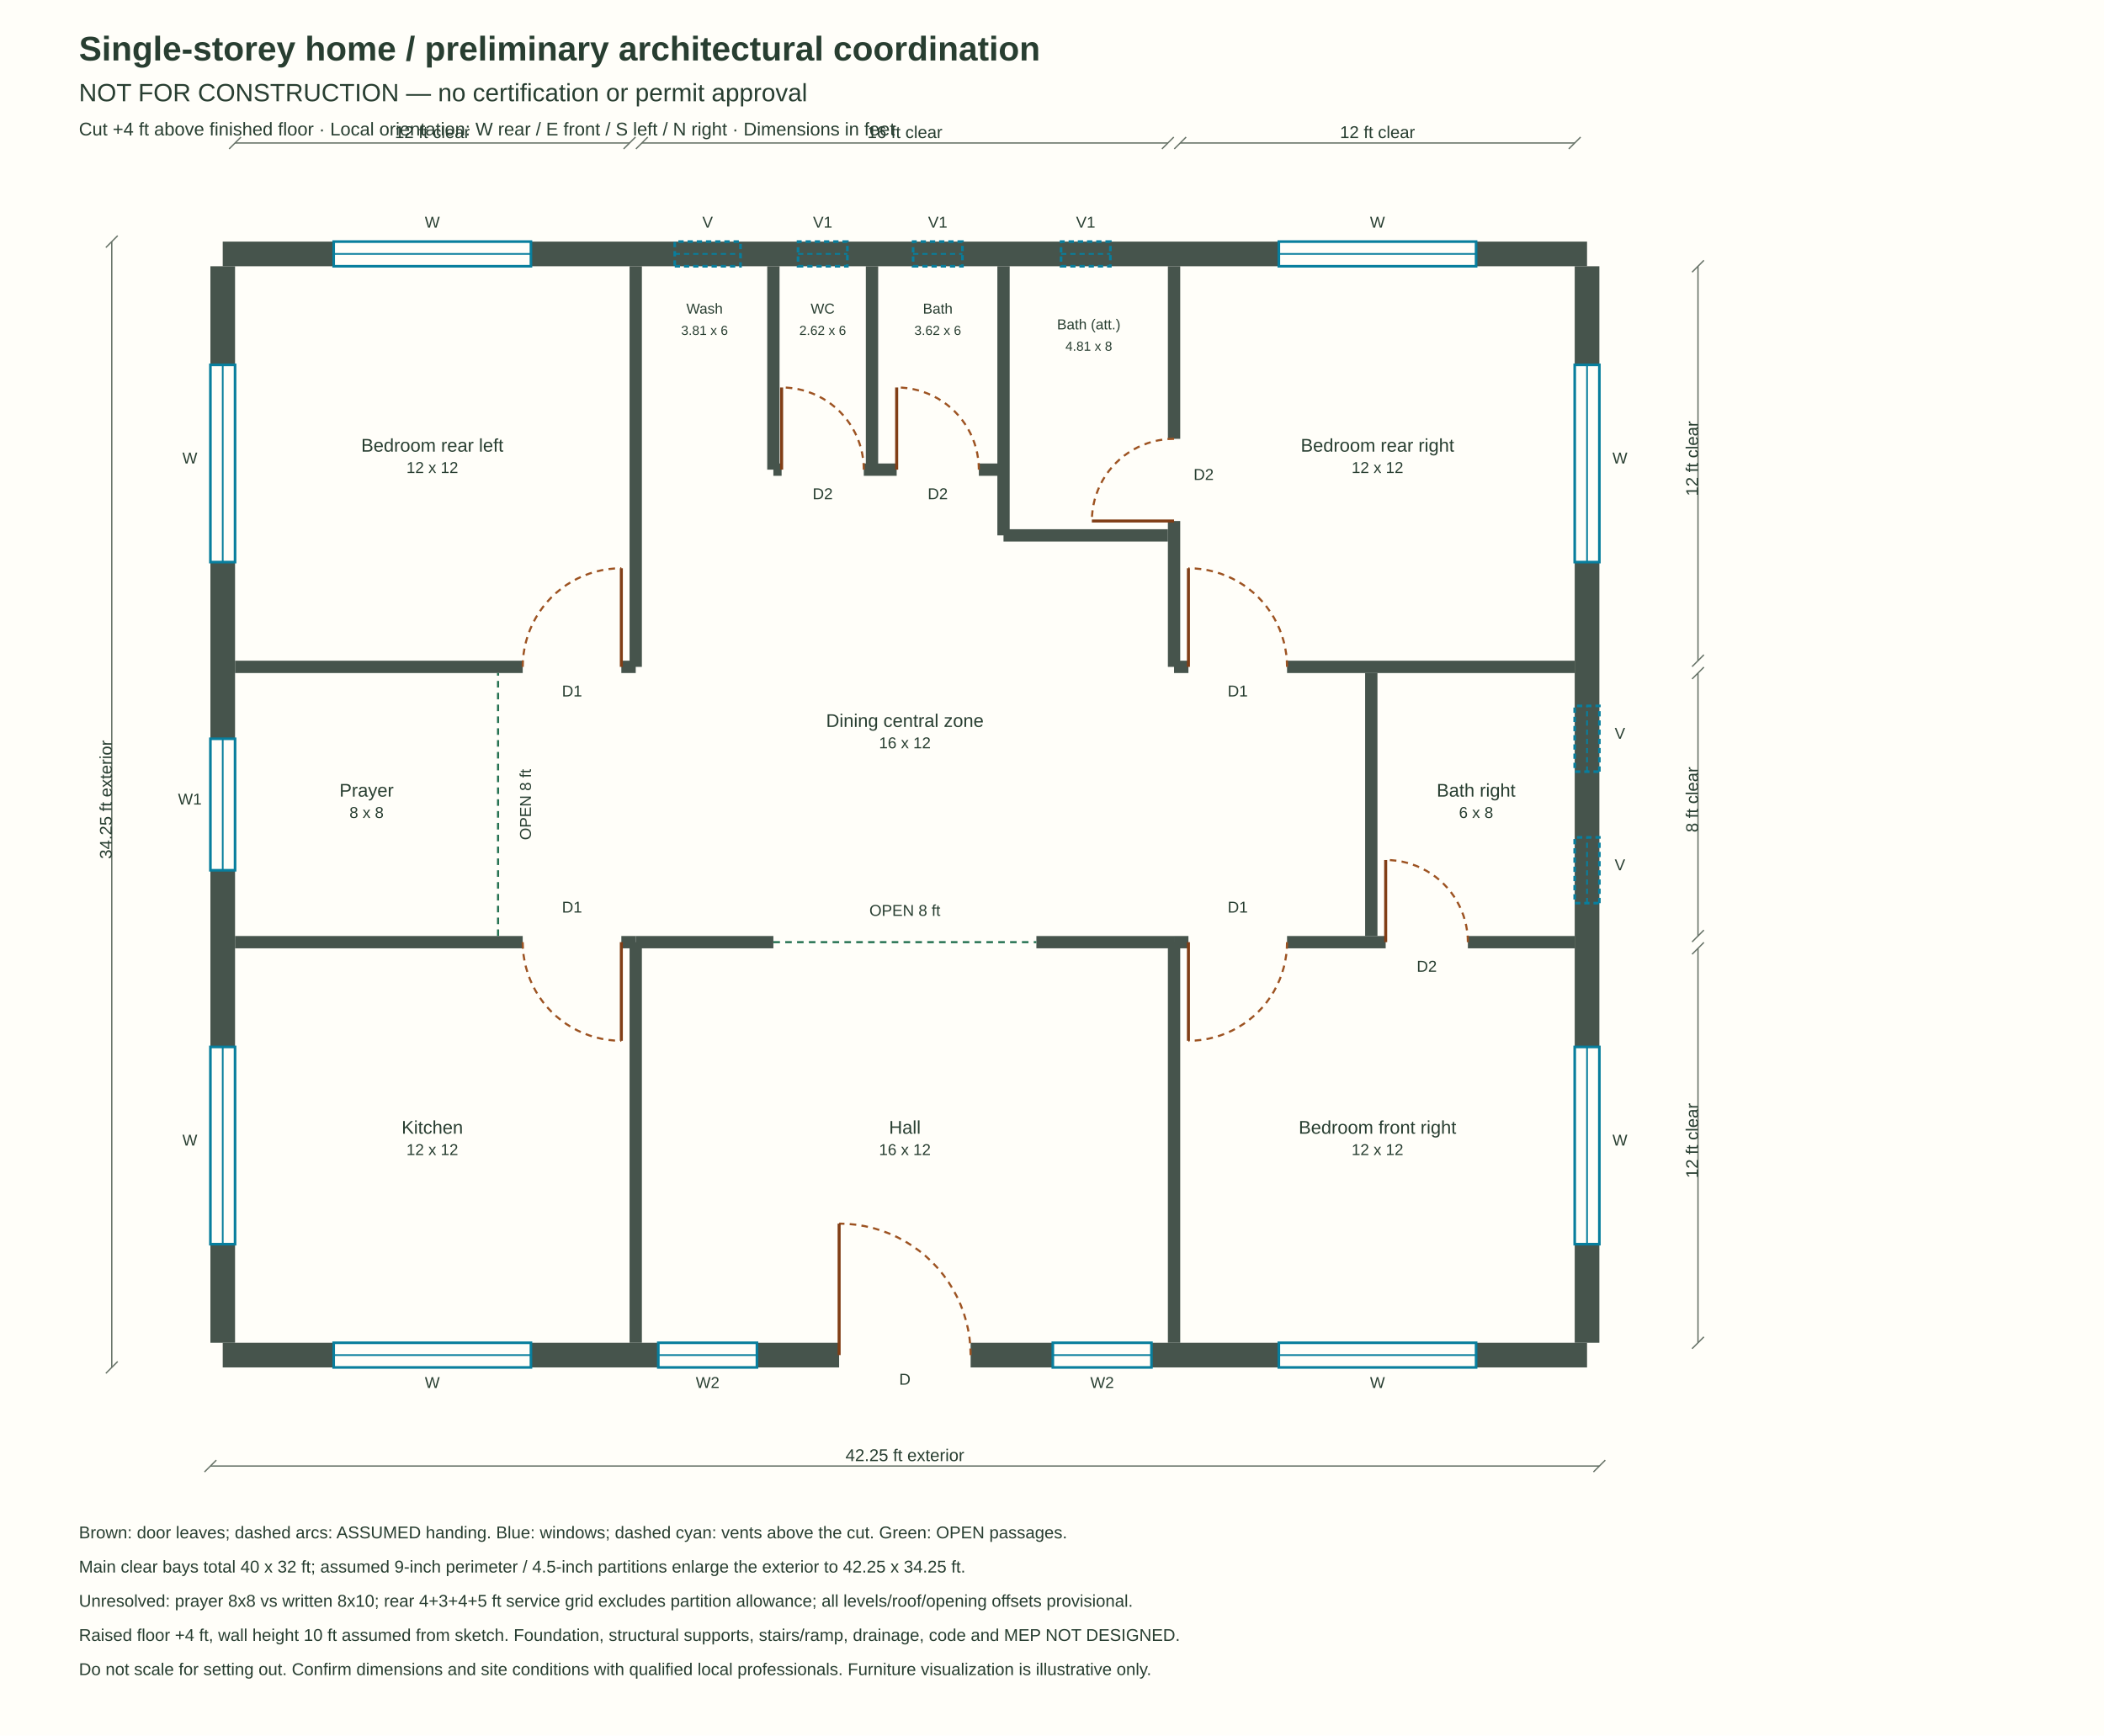
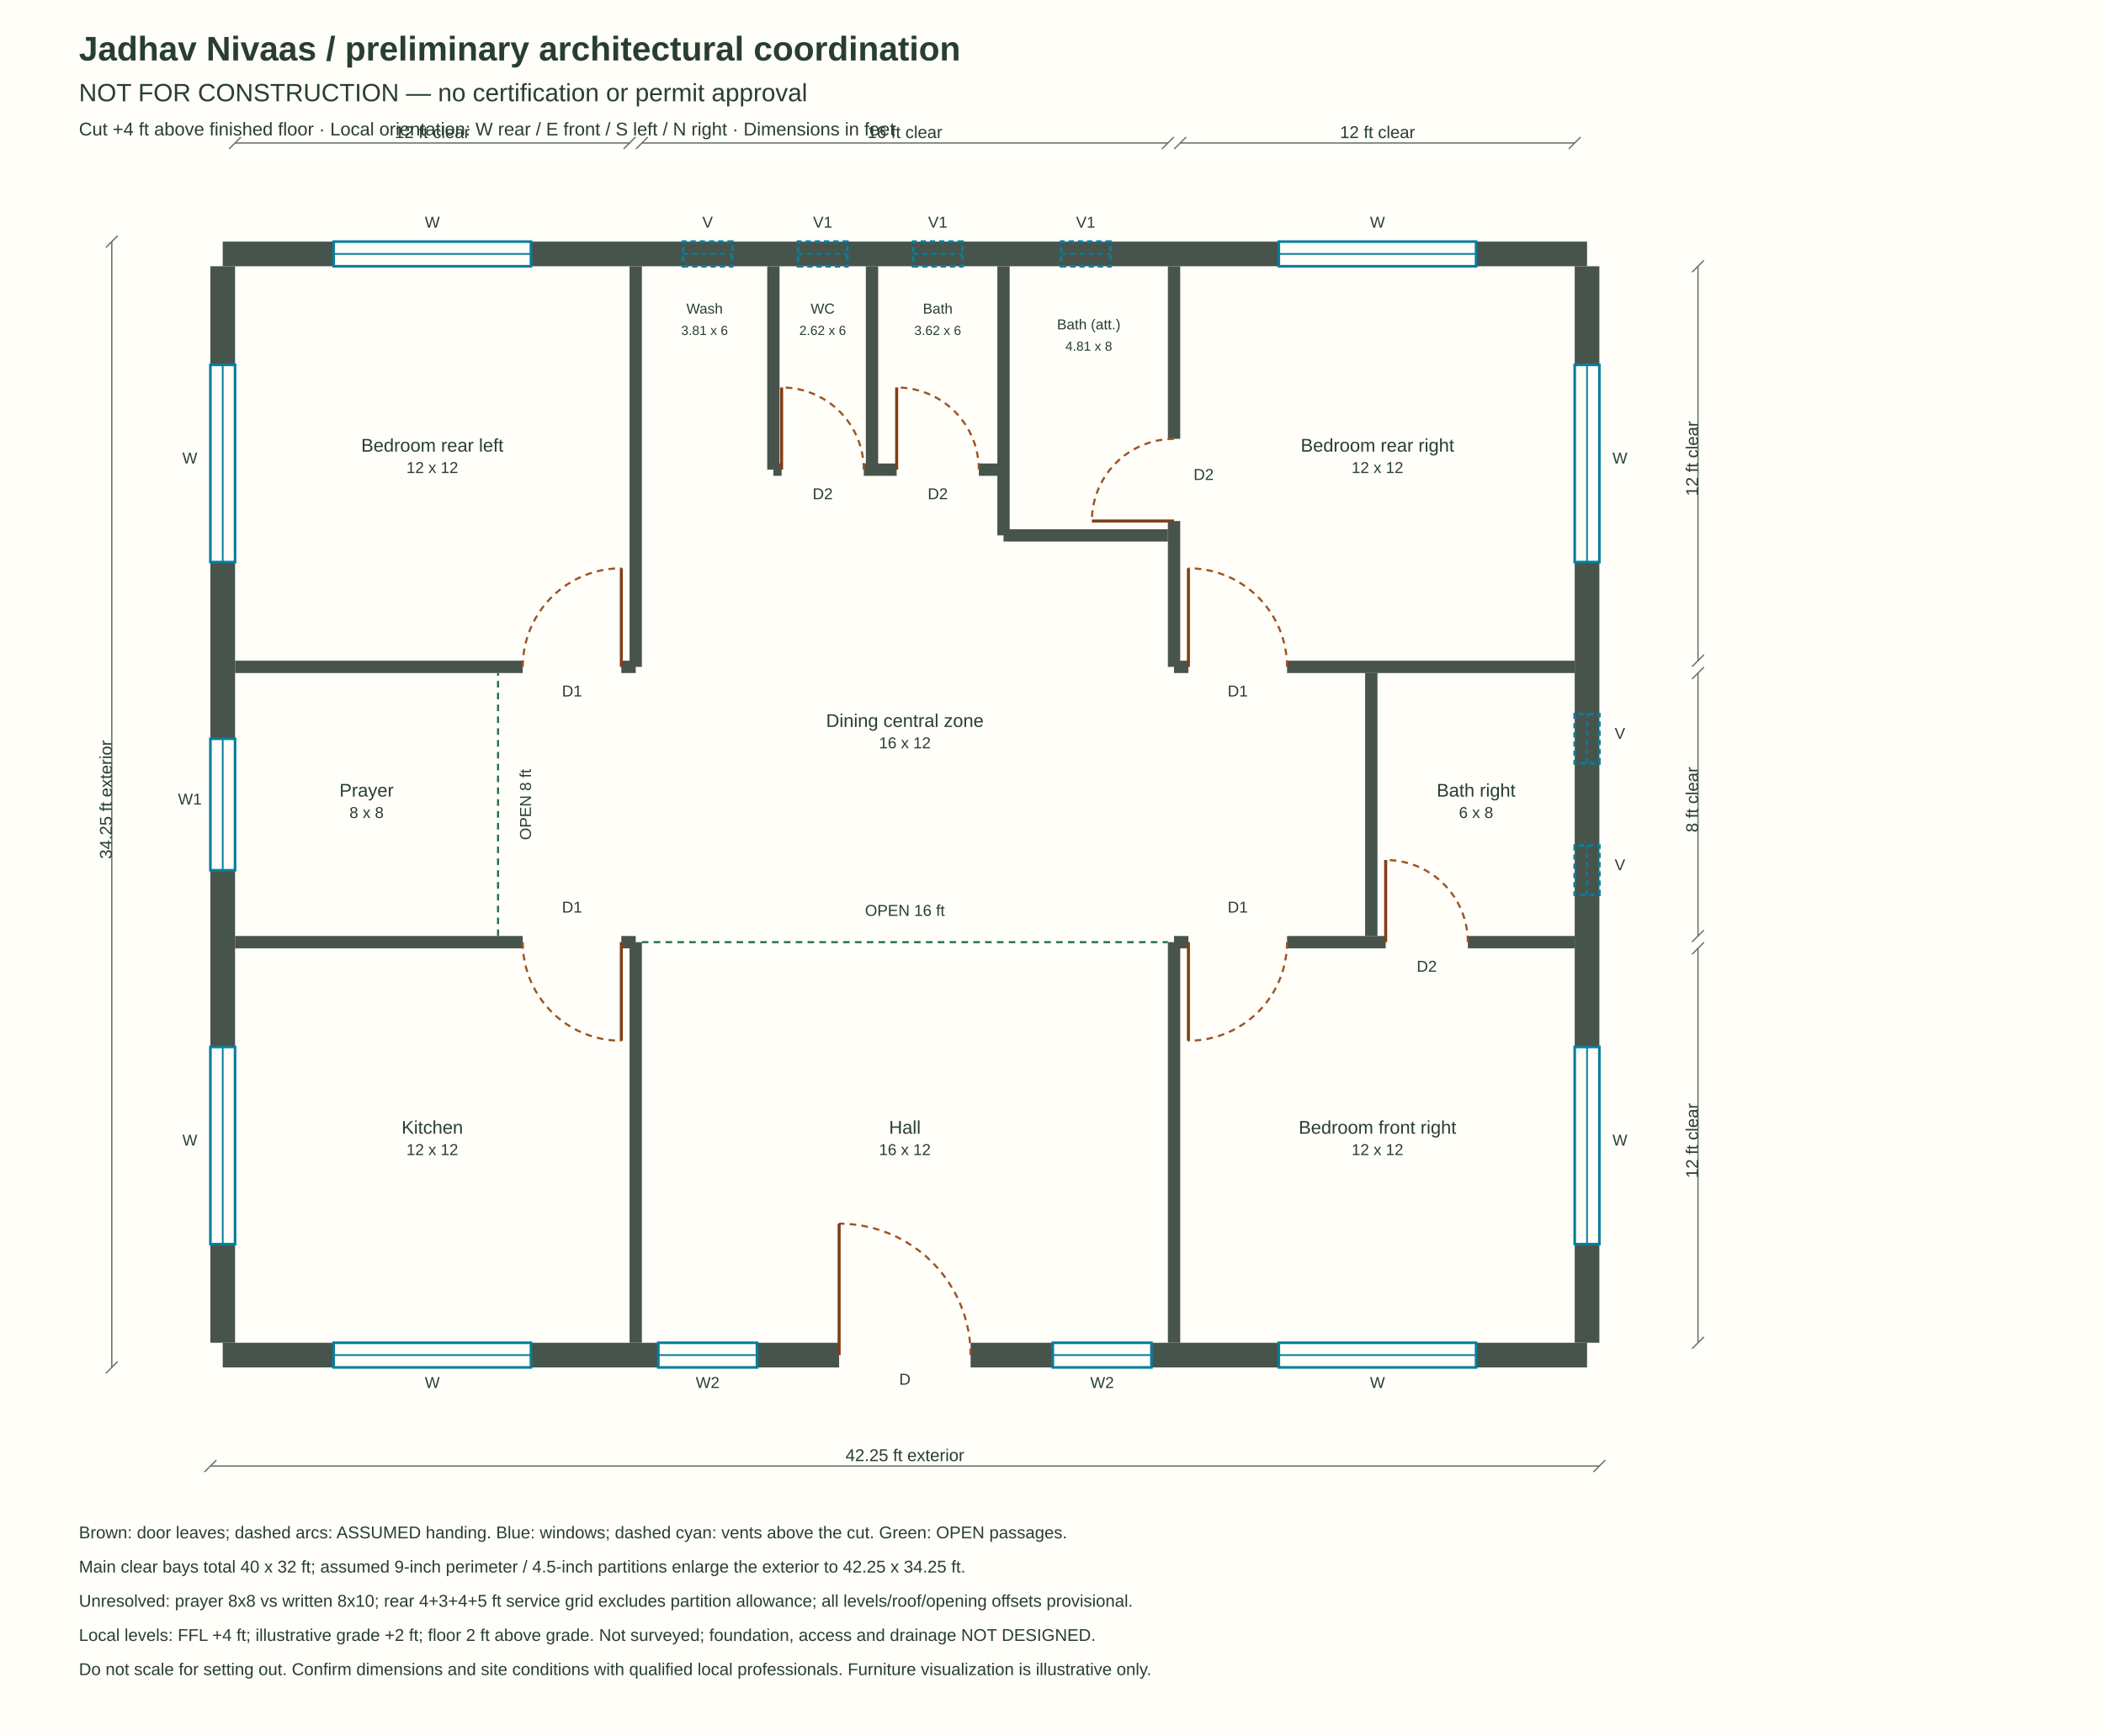
<svg xmlns="http://www.w3.org/2000/svg" width="1600" height="1320" viewBox="0 0 1600 1320">
  <rect width="1600" height="1320" fill="#fffef9" />
  <style>text{font-family:Arial,sans-serif;fill:#283e31}.small{font-size:13px}.tiny{font-size:11px}</style>
-   <text x="60" y="46" font-size="26" font-weight="bold">Single-storey home / preliminary architectural coordination</text>
+   <text x="60" y="46" font-size="26" font-weight="bold">Jadhav Nivaas / preliminary architectural coordination</text>
  <text x="60" y="77" font-size="19" fill="#984e25">NOT FOR CONSTRUCTION — no certification or permit approval</text>
  <text x="60" y="103" font-size="14">Cut +4 ft above finished floor · Local orientation: W rear / E front / S left / N right · Dimensions in feet</text>
  <path d="M638.12 1021.25 L575.63 1021.25 L575.63 1040.00 L638.12 1040.00 L638.12 1021.25 Z" fill="#46544c" fill-rule="evenodd" />
  <path d="M500.63 1021.25 L403.75 1021.25 L403.75 1040.00 L500.63 1040.00 L500.63 1021.25 Z" fill="#46544c" fill-rule="evenodd" />
  <path d="M253.75 1021.25 L169.38 1021.25 L169.38 1040.00 L253.75 1040.00 L253.75 1021.25 Z" fill="#46544c" fill-rule="evenodd" />
  <path d="M800.63 1021.25 L738.12 1021.25 L738.12 1040.00 L800.63 1040.00 L800.63 1021.25 Z" fill="#46544c" fill-rule="evenodd" />
  <path d="M972.50 1021.25 L875.63 1021.25 L875.63 1040.00 L972.50 1040.00 L972.50 1021.25 Z" fill="#46544c" fill-rule="evenodd" />
  <path d="M1206.88 1021.25 L1122.50 1021.25 L1122.50 1040.00 L1206.88 1040.00 L1206.88 1021.25 Z" fill="#46544c" fill-rule="evenodd" />
  <path d="M1206.88 183.75 L1122.50 183.75 L1122.50 202.50 L1206.88 202.50 L1206.88 183.75 Z" fill="#46544c" fill-rule="evenodd" />
  <path d="M972.50 183.75 L403.75 183.75 L403.75 202.50 L972.50 202.50 L972.50 183.75 Z" fill="#46544c" fill-rule="evenodd" />
  <path d="M253.75 183.75 L169.38 183.75 L169.38 202.50 L253.75 202.50 L253.75 183.75 Z" fill="#46544c" fill-rule="evenodd" />
  <path d="M160.00 202.50 L160.00 277.50 L178.75 277.50 L178.75 202.50 L160.00 202.50 Z" fill="#46544c" fill-rule="evenodd" />
  <path d="M160.00 427.50 L160.00 561.88 L174.06 561.88 L178.75 561.88 L178.75 427.50 L160.00 427.50 Z" fill="#46544c" fill-rule="evenodd" />
  <path d="M160.00 661.88 L160.00 796.25 L178.75 796.25 L178.75 661.88 L160.00 661.88 Z" fill="#46544c" fill-rule="evenodd" />
  <path d="M160.00 946.25 L160.00 1021.25 L178.75 1021.25 L178.75 946.25 L160.00 946.25 Z" fill="#46544c" fill-rule="evenodd" />
  <path d="M1197.50 202.50 L1197.50 277.50 L1216.25 277.50 L1216.25 202.50 L1197.50 202.50 Z" fill="#46544c" fill-rule="evenodd" />
  <path d="M1197.50 427.50 L1197.50 796.25 L1211.56 796.25 L1216.25 796.25 L1216.25 427.50 L1197.50 427.50 Z" fill="#46544c" fill-rule="evenodd" />
  <path d="M1197.50 946.25 L1197.50 1021.25 L1216.25 1021.25 L1216.25 946.25 L1197.50 946.25 Z" fill="#46544c" fill-rule="evenodd" />
  <path d="M478.75 716.56 L478.75 1021.25 L488.12 1021.25 L488.12 716.56 L478.75 716.56 Z" fill="#46544c" fill-rule="evenodd" />
  <path d="M888.13 716.56 L888.13 1021.25 L897.50 1021.25 L897.50 716.56 L888.13 716.56 Z" fill="#46544c" fill-rule="evenodd" />
  <path d="M397.50 711.88 L178.75 711.88 L178.75 721.25 L397.50 721.25 L397.50 711.88 Z" fill="#46544c" fill-rule="evenodd" />
  <path d="M483.44 711.88 L472.50 711.88 L472.50 721.25 L483.44 721.25 L483.44 711.88 Z" fill="#46544c" fill-rule="evenodd" />
  <path d="M903.75 711.88 L892.81 711.88 L892.81 721.25 L903.75 721.25 L903.75 711.88 Z" fill="#46544c" fill-rule="evenodd" />
  <path d="M1053.75 711.88 L978.75 711.88 L978.75 721.25 L1053.75 721.25 L1053.75 711.88 Z" fill="#46544c" fill-rule="evenodd" />
  <path d="M1197.50 711.88 L1116.25 711.88 L1116.25 721.25 L1197.50 721.25 L1197.50 711.88 Z" fill="#46544c" fill-rule="evenodd" />
-   <path d="M588.12 711.88 L483.44 711.88 L483.44 721.25 L588.12 721.25 L588.12 711.88 Z" fill="#46544c" fill-rule="evenodd" />
-   <path d="M892.81 711.88 L788.13 711.88 L788.12 721.25 L892.81 721.25 L892.81 711.88 Z" fill="#46544c" fill-rule="evenodd" />
  <path d="M397.50 502.50 L178.75 502.50 L178.75 511.88 L397.50 511.88 L397.50 502.50 Z" fill="#46544c" fill-rule="evenodd" />
  <path d="M483.44 502.50 L472.50 502.50 L472.50 511.88 L483.44 511.88 L483.44 502.50 Z" fill="#46544c" fill-rule="evenodd" />
  <path d="M903.75 502.50 L892.81 502.50 L892.81 511.88 L903.75 511.88 L903.75 502.50 Z" fill="#46544c" fill-rule="evenodd" />
  <path d="M1197.50 502.50 L978.75 502.50 L978.75 511.88 L1197.50 511.88 L1197.50 502.50 Z" fill="#46544c" fill-rule="evenodd" />
  <path d="M478.75 202.50 L478.75 507.19 L488.12 507.19 L488.12 202.50 L478.75 202.50 Z" fill="#46544c" fill-rule="evenodd" />
  <path d="M888.13 396.25 L888.13 507.19 L897.50 507.19 L897.50 396.25 L888.13 396.25 Z" fill="#46544c" fill-rule="evenodd" />
  <path d="M888.13 202.50 L888.13 333.75 L897.50 333.75 L897.50 202.50 L888.13 202.50 Z" fill="#46544c" fill-rule="evenodd" />
  <path d="M1038.12 511.87 L1038.12 711.88 L1047.50 711.88 L1047.50 511.88 L1038.12 511.88 Z" fill="#46544c" fill-rule="evenodd" />
  <path d="M583.44 202.50 L583.44 357.19 L592.81 357.19 L592.81 202.50 L583.44 202.50 Z" fill="#46544c" fill-rule="evenodd" />
  <path d="M658.44 202.50 L658.44 357.19 L667.81 357.19 L667.81 202.50 L658.44 202.50 Z" fill="#46544c" fill-rule="evenodd" />
  <path d="M758.44 202.50 L758.44 407.19 L767.81 407.19 L767.81 202.50 L758.44 202.50 Z" fill="#46544c" fill-rule="evenodd" />
  <path d="M594.38 352.50 L588.12 352.50 L588.12 361.88 L594.38 361.88 L594.38 352.50 Z" fill="#46544c" fill-rule="evenodd" />
  <path d="M681.88 352.50 L656.88 352.50 L656.88 361.88 L681.88 361.88 L681.88 352.50 Z" fill="#46544c" fill-rule="evenodd" />
  <path d="M763.12 352.50 L744.38 352.50 L744.38 361.88 L763.12 361.88 L763.12 352.50 Z" fill="#46544c" fill-rule="evenodd" />
  <path d="M888.13 402.50 L763.12 402.50 L763.12 409.53 L763.12 411.88 L888.13 411.88 L888.13 402.50 Z" fill="#46544c" fill-rule="evenodd" />
  <polygon points="500.62,1040.00 575.62,1040.00 575.62,1021.25 500.62,1021.25" fill="none" stroke="#087e9d" stroke-width="2" />
  <polyline points="500.62,1030.62 575.62,1030.62" fill="none" stroke="#087e9d" stroke-width="1.3" />
  <text x="538.12" y="1055.62" font-size="12" text-anchor="middle" fill="#087e9d">W2</text>
  <polygon points="800.62,1040.00 875.62,1040.00 875.62,1021.25 800.62,1021.25" fill="none" stroke="#087e9d" stroke-width="2" />
  <polyline points="800.62,1030.62 875.62,1030.62" fill="none" stroke="#087e9d" stroke-width="1.3" />
  <text x="838.12" y="1055.62" font-size="12" text-anchor="middle" fill="#087e9d">W2</text>
  <polygon points="253.75,1040.00 403.75,1040.00 403.75,1021.25 253.75,1021.25" fill="none" stroke="#087e9d" stroke-width="2" />
  <polyline points="253.75,1030.62 403.75,1030.62" fill="none" stroke="#087e9d" stroke-width="1.3" />
  <text x="328.75" y="1055.62" font-size="12" text-anchor="middle" fill="#087e9d">W</text>
  <polygon points="253.75,202.50 403.75,202.50 403.75,183.75 253.75,183.75" fill="none" stroke="#087e9d" stroke-width="2" />
  <polyline points="253.75,193.12 403.75,193.12" fill="none" stroke="#087e9d" stroke-width="1.3" />
  <text x="328.75" y="173.13" font-size="12" text-anchor="middle" fill="#087e9d">W</text>
  <polygon points="972.50,1040.00 1122.50,1040.00 1122.50,1021.25 972.50,1021.25" fill="none" stroke="#087e9d" stroke-width="2" />
  <polyline points="972.50,1030.62 1122.50,1030.62" fill="none" stroke="#087e9d" stroke-width="1.3" />
  <text x="1047.50" y="1055.62" font-size="12" text-anchor="middle" fill="#087e9d">W</text>
  <polygon points="972.50,202.50 1122.50,202.50 1122.50,183.75 972.50,183.75" fill="none" stroke="#087e9d" stroke-width="2" />
  <polyline points="972.50,193.12 1122.50,193.12" fill="none" stroke="#087e9d" stroke-width="1.3" />
  <text x="1047.50" y="173.13" font-size="12" text-anchor="middle" fill="#087e9d">W</text>
  <polygon points="178.75,946.25 178.75,796.25 160.00,796.25 160.00,946.25" fill="none" stroke="#087e9d" stroke-width="2" />
  <polyline points="169.38,946.25 169.38,796.25" fill="none" stroke="#087e9d" stroke-width="1.3" />
  <text x="144.38" y="871.25" font-size="12" text-anchor="middle" fill="#087e9d">W</text>
  <polygon points="178.75,427.50 178.75,277.50 160.00,277.50 160.00,427.50" fill="none" stroke="#087e9d" stroke-width="2" />
  <polyline points="169.38,427.50 169.38,277.50" fill="none" stroke="#087e9d" stroke-width="1.3" />
  <text x="144.38" y="352.50" font-size="12" text-anchor="middle" fill="#087e9d">W</text>
  <polygon points="1216.25,946.25 1216.25,796.25 1197.50,796.25 1197.50,946.25" fill="none" stroke="#087e9d" stroke-width="2" />
  <polyline points="1206.88,946.25 1206.88,796.25" fill="none" stroke="#087e9d" stroke-width="1.3" />
  <text x="1231.88" y="871.25" font-size="12" text-anchor="middle" fill="#087e9d">W</text>
  <polygon points="1216.25,427.50 1216.25,277.50 1197.50,277.50 1197.50,427.50" fill="none" stroke="#087e9d" stroke-width="2" />
  <polyline points="1206.88,427.50 1206.88,277.50" fill="none" stroke="#087e9d" stroke-width="1.3" />
  <text x="1231.88" y="352.50" font-size="12" text-anchor="middle" fill="#087e9d">W</text>
  <polygon points="178.75,661.88 178.75,561.88 160.00,561.88 160.00,661.88" fill="none" stroke="#087e9d" stroke-width="2" />
  <polyline points="169.38,661.88 169.38,561.88" fill="none" stroke="#087e9d" stroke-width="1.3" />
  <text x="144.38" y="611.88" font-size="12" text-anchor="middle" fill="#087e9d">W1</text>
-   <polygon points="513.12,202.50 563.12,202.50 563.12,183.75 513.12,183.75" fill="none" stroke="#087e9d" stroke-width="2" stroke-dasharray="4 3" />
-   <polyline points="513.12,193.12 563.12,193.12" fill="none" stroke="#087e9d" stroke-width="1.3" stroke-dasharray="4 3" />
+   <polygon points="519.38,202.50 556.88,202.50 556.88,183.75 519.38,183.75" fill="none" stroke="#087e9d" stroke-width="2" stroke-dasharray="4 3" />
+   <polyline points="519.38,193.12 556.88,193.12" fill="none" stroke="#087e9d" stroke-width="1.3" stroke-dasharray="4 3" />
  <text x="538.12" y="173.13" font-size="12" text-anchor="middle" fill="#087e9d">V</text>
  <polygon points="606.88,202.50 644.38,202.50 644.38,183.75 606.88,183.75" fill="none" stroke="#087e9d" stroke-width="2" stroke-dasharray="4 3" />
  <polyline points="606.88,193.12 644.38,193.12" fill="none" stroke="#087e9d" stroke-width="1.3" stroke-dasharray="4 3" />
  <text x="625.62" y="173.13" font-size="12" text-anchor="middle" fill="#087e9d">V1</text>
  <polygon points="694.38,202.50 731.88,202.50 731.88,183.75 694.38,183.75" fill="none" stroke="#087e9d" stroke-width="2" stroke-dasharray="4 3" />
  <polyline points="694.38,193.12 731.88,193.12" fill="none" stroke="#087e9d" stroke-width="1.3" stroke-dasharray="4 3" />
  <text x="713.12" y="173.13" font-size="12" text-anchor="middle" fill="#087e9d">V1</text>
  <polygon points="806.88,202.50 844.38,202.50 844.38,183.75 806.88,183.75" fill="none" stroke="#087e9d" stroke-width="2" stroke-dasharray="4 3" />
  <polyline points="806.88,193.12 844.38,193.12" fill="none" stroke="#087e9d" stroke-width="1.3" stroke-dasharray="4 3" />
  <text x="825.62" y="173.13" font-size="12" text-anchor="middle" fill="#087e9d">V1</text>
-   <polygon points="1216.25,686.88 1216.25,636.88 1197.50,636.88 1197.50,686.88" fill="none" stroke="#087e9d" stroke-width="2" stroke-dasharray="4 3" />
-   <polyline points="1206.88,686.88 1206.88,636.88" fill="none" stroke="#087e9d" stroke-width="1.3" stroke-dasharray="4 3" />
+   <polygon points="1216.25,680.62 1216.25,643.12 1197.50,643.12 1197.50,680.62" fill="none" stroke="#087e9d" stroke-width="2" stroke-dasharray="4 3" />
+   <polyline points="1206.88,680.62 1206.88,643.12" fill="none" stroke="#087e9d" stroke-width="1.3" stroke-dasharray="4 3" />
  <text x="1231.88" y="661.88" font-size="12" text-anchor="middle" fill="#087e9d">V</text>
-   <polygon points="1216.25,586.88 1216.25,536.88 1197.50,536.88 1197.50,586.88" fill="none" stroke="#087e9d" stroke-width="2" stroke-dasharray="4 3" />
-   <polyline points="1206.88,586.88 1206.88,536.88" fill="none" stroke="#087e9d" stroke-width="1.3" stroke-dasharray="4 3" />
+   <polygon points="1216.25,580.62 1216.25,543.12 1197.50,543.12 1197.50,580.62" fill="none" stroke="#087e9d" stroke-width="2" stroke-dasharray="4 3" />
+   <polyline points="1206.88,580.62 1206.88,543.12" fill="none" stroke="#087e9d" stroke-width="1.3" stroke-dasharray="4 3" />
  <text x="1231.88" y="561.88" font-size="12" text-anchor="middle" fill="#087e9d">V</text>
  <polyline points="738.12,1030.62 737.91,1024.08 737.27,1017.57 736.20,1011.12 734.72,1004.74 732.82,998.48 730.51,992.36 727.81,986.40 724.73,980.62 721.27,975.07 717.46,969.75 713.31,964.69 708.84,959.91 704.06,955.44 699.00,951.29 693.68,947.48 688.12,944.02 682.35,940.94 676.39,938.24 670.27,935.93 664.01,934.03 657.63,932.55 651.18,931.48 644.67,930.84 638.12,930.62" fill="none" stroke="#9d5322" stroke-width="1.6" stroke-dasharray="5 4" />
  <polyline points="638.12,1030.62 638.12,930.62" fill="none" stroke="#813e16" stroke-width="2.3" />
  <text x="688.12" y="1053.12" font-size="12" text-anchor="middle" fill="#813e16">D</text>
  <polyline points="397.50,716.56 397.66,721.47 398.14,726.35 398.94,731.19 400.06,735.97 401.48,740.67 403.21,745.26 405.23,749.73 407.55,754.06 410.14,758.23 413.00,762.22 416.11,766.01 419.47,769.60 423.05,772.95 426.84,776.06 430.83,778.92 435.00,781.51 439.33,783.83 443.80,785.85 448.39,787.58 453.09,789.01 457.87,790.12 462.71,790.92 467.59,791.40 472.50,791.56" fill="none" stroke="#9d5322" stroke-width="1.6" stroke-dasharray="5 4" />
  <polyline points="472.50,716.56 472.50,791.56" fill="none" stroke="#813e16" stroke-width="2.3" />
  <text x="435.00" y="694.06" font-size="12" text-anchor="middle" fill="#813e16">D1</text>
  <polyline points="978.75,716.56 978.59,721.47 978.11,726.35 977.31,731.19 976.19,735.97 974.77,740.67 973.04,745.26 971.02,749.73 968.70,754.06 966.11,758.23 963.25,762.22 960.14,766.01 956.78,769.60 953.20,772.95 949.41,776.06 945.42,778.92 941.25,781.51 936.92,783.83 932.45,785.85 927.86,787.58 923.16,789.01 918.38,790.12 913.54,790.92 908.66,791.40 903.75,791.56" fill="none" stroke="#9d5322" stroke-width="1.6" stroke-dasharray="5 4" />
  <polyline points="903.75,716.56 903.75,791.56" fill="none" stroke="#813e16" stroke-width="2.3" />
  <text x="941.25" y="694.06" font-size="12" text-anchor="middle" fill="#813e16">D1</text>
  <polyline points="397.50,507.19 397.66,502.28 398.14,497.40 398.94,492.56 400.06,487.78 401.48,483.08 403.21,478.49 405.23,474.02 407.55,469.69 410.14,465.52 413.00,461.53 416.11,457.74 419.47,454.15 423.05,450.80 426.84,447.69 430.83,444.83 435.00,442.24 439.33,439.92 443.80,437.90 448.39,436.17 453.09,434.74 457.87,433.63 462.71,432.83 467.59,432.35 472.50,432.19" fill="none" stroke="#9d5322" stroke-width="1.6" stroke-dasharray="5 4" />
  <polyline points="472.50,507.19 472.50,432.19" fill="none" stroke="#813e16" stroke-width="2.3" />
  <text x="435.00" y="529.69" font-size="12" text-anchor="middle" fill="#813e16">D1</text>
  <polyline points="978.75,507.19 978.59,502.28 978.11,497.40 977.31,492.56 976.19,487.78 974.77,483.08 973.04,478.49 971.02,474.02 968.70,469.69 966.11,465.52 963.25,461.53 960.14,457.74 956.78,454.15 953.20,450.80 949.41,447.69 945.42,444.83 941.25,442.24 936.92,439.92 932.45,437.90 927.86,436.17 923.16,434.74 918.38,433.63 913.54,432.83 908.66,432.35 903.75,432.19" fill="none" stroke="#9d5322" stroke-width="1.6" stroke-dasharray="5 4" />
  <polyline points="903.75,507.19 903.75,432.19" fill="none" stroke="#813e16" stroke-width="2.3" />
  <text x="941.25" y="529.69" font-size="12" text-anchor="middle" fill="#813e16">D1</text>
  <polyline points="1116.25,716.56 1116.12,712.47 1115.72,708.40 1115.05,704.37 1114.12,700.39 1112.93,696.47 1111.49,692.64 1109.80,688.92 1107.88,685.31 1105.72,681.84 1103.33,678.51 1100.74,675.35 1097.94,672.37 1094.96,669.57 1091.80,666.98 1088.47,664.60 1085.00,662.44 1081.39,660.51 1077.67,658.82 1073.84,657.38 1069.93,656.19 1065.94,655.26 1061.91,654.60 1057.84,654.20 1053.75,654.06" fill="none" stroke="#9d5322" stroke-width="1.6" stroke-dasharray="5 4" />
  <polyline points="1053.75,716.56 1053.75,654.06" fill="none" stroke="#813e16" stroke-width="2.3" />
  <text x="1085.00" y="739.06" font-size="12" text-anchor="middle" fill="#813e16">D2</text>
  <polyline points="656.88,357.19 656.74,353.10 656.34,349.03 655.67,344.99 654.75,341.01 653.56,337.10 652.12,333.27 650.43,329.54 648.50,325.94 646.34,322.46 643.96,319.14 641.36,315.98 638.57,312.99 635.58,310.20 632.42,307.60 629.10,305.22 625.62,303.06 622.02,301.13 618.29,299.45 614.46,298.00 610.55,296.82 606.57,295.89 602.53,295.22 598.46,294.82 594.38,294.69" fill="none" stroke="#9d5322" stroke-width="1.6" stroke-dasharray="5 4" />
  <polyline points="594.38,357.19 594.38,294.69" fill="none" stroke="#813e16" stroke-width="2.3" />
  <text x="625.62" y="379.69" font-size="12" text-anchor="middle" fill="#813e16">D2</text>
  <polyline points="744.38,357.19 744.24,353.10 743.84,349.03 743.17,344.99 742.25,341.01 741.06,337.10 739.62,333.27 737.93,329.54 736.00,325.94 733.84,322.46 731.46,319.14 728.86,315.98 726.07,312.99 723.08,310.20 719.92,307.60 716.60,305.22 713.12,303.06 709.52,301.13 705.79,299.45 701.96,298.00 698.05,296.82 694.07,295.89 690.03,295.22 685.96,294.82 681.88,294.69" fill="none" stroke="#9d5322" stroke-width="1.6" stroke-dasharray="5 4" />
  <polyline points="681.88,357.19 681.88,294.69" fill="none" stroke="#813e16" stroke-width="2.3" />
  <text x="713.12" y="379.69" font-size="12" text-anchor="middle" fill="#813e16">D2</text>
  <polyline points="892.81,333.75 888.72,333.88 884.65,334.28 880.62,334.95 876.64,335.88 872.72,337.07 868.89,338.51 865.17,340.20 861.56,342.12 858.09,344.28 854.76,346.67 851.60,349.26 848.62,352.06 845.82,355.04 843.23,358.20 840.85,361.53 838.69,365.00 836.76,368.61 835.07,372.33 833.63,376.16 832.44,380.07 831.51,384.06 830.85,388.09 830.45,392.16 830.31,396.25" fill="none" stroke="#9d5322" stroke-width="1.6" stroke-dasharray="5 4" />
  <polyline points="892.81,396.25 830.31,396.25" fill="none" stroke="#813e16" stroke-width="2.3" />
  <text x="915.31" y="365.00" font-size="12" text-anchor="middle" fill="#813e16">D2</text>
-   <polyline points="588.12,716.56 788.12,716.56" fill="none" stroke="#267252" stroke-width="1.6" stroke-dasharray="5 4" />
-   <text x="688.12" y="696.56" font-size="12" text-anchor="middle" fill="#267252">OPEN 8 ft</text>
+   <polyline points="488.12,716.56 888.12,716.56" fill="none" stroke="#267252" stroke-width="1.6" stroke-dasharray="5 4" />
+   <text x="688.12" y="696.56" font-size="12" text-anchor="middle" fill="#267252">OPEN 16 ft</text>
  <polyline points="378.75,711.88 378.75,511.88" fill="none" stroke="#267252" stroke-width="1.6" stroke-dasharray="5 4" />
  <text x="403.75" y="611.88" font-size="12" text-anchor="middle" fill="#267252" transform="rotate(-90 403.75 611.88)">OPEN 8 ft</text>
  <text x="328.75" y="862.25" font-size="14" text-anchor="middle" fill="#283e31">Kitchen</text>
  <text x="328.75" y="878.50" font-size="12" text-anchor="middle" fill="#283e31">12 x 12</text>
  <text x="688.12" y="862.25" font-size="14" text-anchor="middle" fill="#283e31">Hall</text>
  <text x="688.12" y="878.50" font-size="12" text-anchor="middle" fill="#283e31">16 x 12</text>
  <text x="1047.50" y="862.25" font-size="14" text-anchor="middle" fill="#283e31">Bedroom front right</text>
  <text x="1047.50" y="878.50" font-size="12" text-anchor="middle" fill="#283e31">12 x 12</text>
  <text x="278.75" y="605.88" font-size="14" text-anchor="middle" fill="#283e31">Prayer</text>
  <text x="278.75" y="622.12" font-size="12" text-anchor="middle" fill="#283e31">8 x 8</text>
  <text x="1122.50" y="605.88" font-size="14" text-anchor="middle" fill="#283e31">Bath right</text>
  <text x="1122.50" y="622.12" font-size="12" text-anchor="middle" fill="#283e31">6 x 8</text>
  <text x="328.75" y="343.50" font-size="14" text-anchor="middle" fill="#283e31">Bedroom rear left</text>
  <text x="328.75" y="359.75" font-size="12" text-anchor="middle" fill="#283e31">12 x 12</text>
  <text x="1047.50" y="343.50" font-size="14" text-anchor="middle" fill="#283e31">Bedroom rear right</text>
  <text x="1047.50" y="359.75" font-size="12" text-anchor="middle" fill="#283e31">12 x 12</text>
  <text x="688.12" y="552.88" font-size="14" text-anchor="middle" fill="#283e31">Dining central zone</text>
  <text x="688.12" y="569.12" font-size="12" text-anchor="middle" fill="#283e31">16 x 12</text>
  <text x="535.78" y="238.50" font-size="11" text-anchor="middle" fill="#283e31">Wash</text>
  <text x="535.78" y="254.75" font-size="10" text-anchor="middle" fill="#283e31">3.81 x 6</text>
  <text x="625.62" y="238.50" font-size="11" text-anchor="middle" fill="#283e31">WC</text>
  <text x="625.62" y="254.75" font-size="10" text-anchor="middle" fill="#283e31">2.62 x 6</text>
  <text x="713.12" y="238.50" font-size="11" text-anchor="middle" fill="#283e31">Bath</text>
  <text x="713.12" y="254.75" font-size="10" text-anchor="middle" fill="#283e31">3.62 x 6</text>
  <text x="827.97" y="250.50" font-size="11" text-anchor="middle" fill="#283e31">Bath (att.)</text>
  <text x="827.97" y="266.75" font-size="10" text-anchor="middle" fill="#283e31">4.81 x 8</text>
  <polyline points="160.00,1115.00 1216.25,1115.00" fill="none" stroke="#657166" stroke-width="1" />
  <polyline points="155.50,1119.50 164.50,1110.50" fill="none" stroke="#657166" stroke-width="1" />
  <polyline points="1211.75,1119.50 1220.75,1110.50" fill="none" stroke="#657166" stroke-width="1" />
  <text x="688.12" y="1111.25" font-size="13" text-anchor="middle" fill="#344b3b">42.25 ft exterior</text>
  <polyline points="85.00,1040.00 85.00,183.75" fill="none" stroke="#657166" stroke-width="1" />
  <polyline points="80.50,1044.50 89.50,1035.50" fill="none" stroke="#657166" stroke-width="1" />
  <polyline points="80.50,188.25 89.50,179.25" fill="none" stroke="#657166" stroke-width="1" />
  <text x="85.00" y="608.12" font-size="13" text-anchor="middle" fill="#344b3b" transform="rotate(-90 85.00 608.12)">34.25 ft exterior</text>
  <polyline points="178.75,108.75 478.75,108.75" fill="none" stroke="#657166" stroke-width="1" />
  <polyline points="174.25,113.25 183.25,104.25" fill="none" stroke="#657166" stroke-width="1" />
  <polyline points="474.25,113.25 483.25,104.25" fill="none" stroke="#657166" stroke-width="1" />
  <text x="328.75" y="105.00" font-size="13" text-anchor="middle" fill="#344b3b">12 ft clear</text>
  <polyline points="488.12,108.75 888.12,108.75" fill="none" stroke="#657166" stroke-width="1" />
  <polyline points="483.62,113.25 492.62,104.25" fill="none" stroke="#657166" stroke-width="1" />
  <polyline points="883.62,113.25 892.62,104.25" fill="none" stroke="#657166" stroke-width="1" />
  <text x="688.12" y="105.00" font-size="13" text-anchor="middle" fill="#344b3b">16 ft clear</text>
  <polyline points="897.50,108.75 1197.50,108.75" fill="none" stroke="#657166" stroke-width="1" />
  <polyline points="893.00,113.25 902.00,104.25" fill="none" stroke="#657166" stroke-width="1" />
  <polyline points="1193.00,113.25 1202.00,104.25" fill="none" stroke="#657166" stroke-width="1" />
  <text x="1047.50" y="105.00" font-size="13" text-anchor="middle" fill="#344b3b">12 ft clear</text>
  <polyline points="1291.25,1021.25 1291.25,721.25" fill="none" stroke="#657166" stroke-width="1" />
  <polyline points="1286.75,1025.75 1295.75,1016.75" fill="none" stroke="#657166" stroke-width="1" />
  <polyline points="1286.75,725.75 1295.75,716.75" fill="none" stroke="#657166" stroke-width="1" />
  <text x="1291.25" y="867.50" font-size="13" text-anchor="middle" fill="#344b3b" transform="rotate(-90 1291.25 867.50)">12 ft clear</text>
  <polyline points="1291.25,711.88 1291.25,511.88" fill="none" stroke="#657166" stroke-width="1" />
  <polyline points="1286.75,716.38 1295.75,707.38" fill="none" stroke="#657166" stroke-width="1" />
  <polyline points="1286.75,516.38 1295.75,507.38" fill="none" stroke="#657166" stroke-width="1" />
  <text x="1291.25" y="608.12" font-size="13" text-anchor="middle" fill="#344b3b" transform="rotate(-90 1291.25 608.12)">8 ft clear</text>
  <polyline points="1291.25,502.50 1291.25,202.50" fill="none" stroke="#657166" stroke-width="1" />
  <polyline points="1286.75,507.00 1295.75,498.00" fill="none" stroke="#657166" stroke-width="1" />
  <polyline points="1286.75,207.00 1295.75,198.00" fill="none" stroke="#657166" stroke-width="1" />
  <text x="1291.25" y="348.75" font-size="13" text-anchor="middle" fill="#344b3b" transform="rotate(-90 1291.25 348.75)">12 ft clear</text>
  <text x="60" y="1170" class="small">Brown: door leaves; dashed arcs: ASSUMED handing. Blue: windows; dashed cyan: vents above the cut. Green: OPEN passages.</text>
  <text x="60" y="1196" class="small">Main clear bays total 40 x 32 ft; assumed 9-inch perimeter / 4.5-inch partitions enlarge the exterior to 42.25 x 34.25 ft.</text>
  <text x="60" y="1222" class="small">Unresolved: prayer 8x8 vs written 8x10; rear 4+3+4+5 ft service grid excludes partition allowance; all levels/roof/opening offsets provisional.</text>
-   <text x="60" y="1248" class="small">Raised floor +4 ft, wall height 10 ft assumed from sketch. Foundation, structural supports, stairs/ramp, drainage, code and MEP NOT DESIGNED.</text>
+   <text x="60" y="1248" class="small">Local levels: FFL +4 ft; illustrative grade +2 ft; floor 2 ft above grade. Not surveyed; foundation, access and drainage NOT DESIGNED.</text>
  <text x="60" y="1274" class="small">Do not scale for setting out. Confirm dimensions and site conditions with qualified local professionals. Furniture visualization is illustrative only.</text>
</svg>
